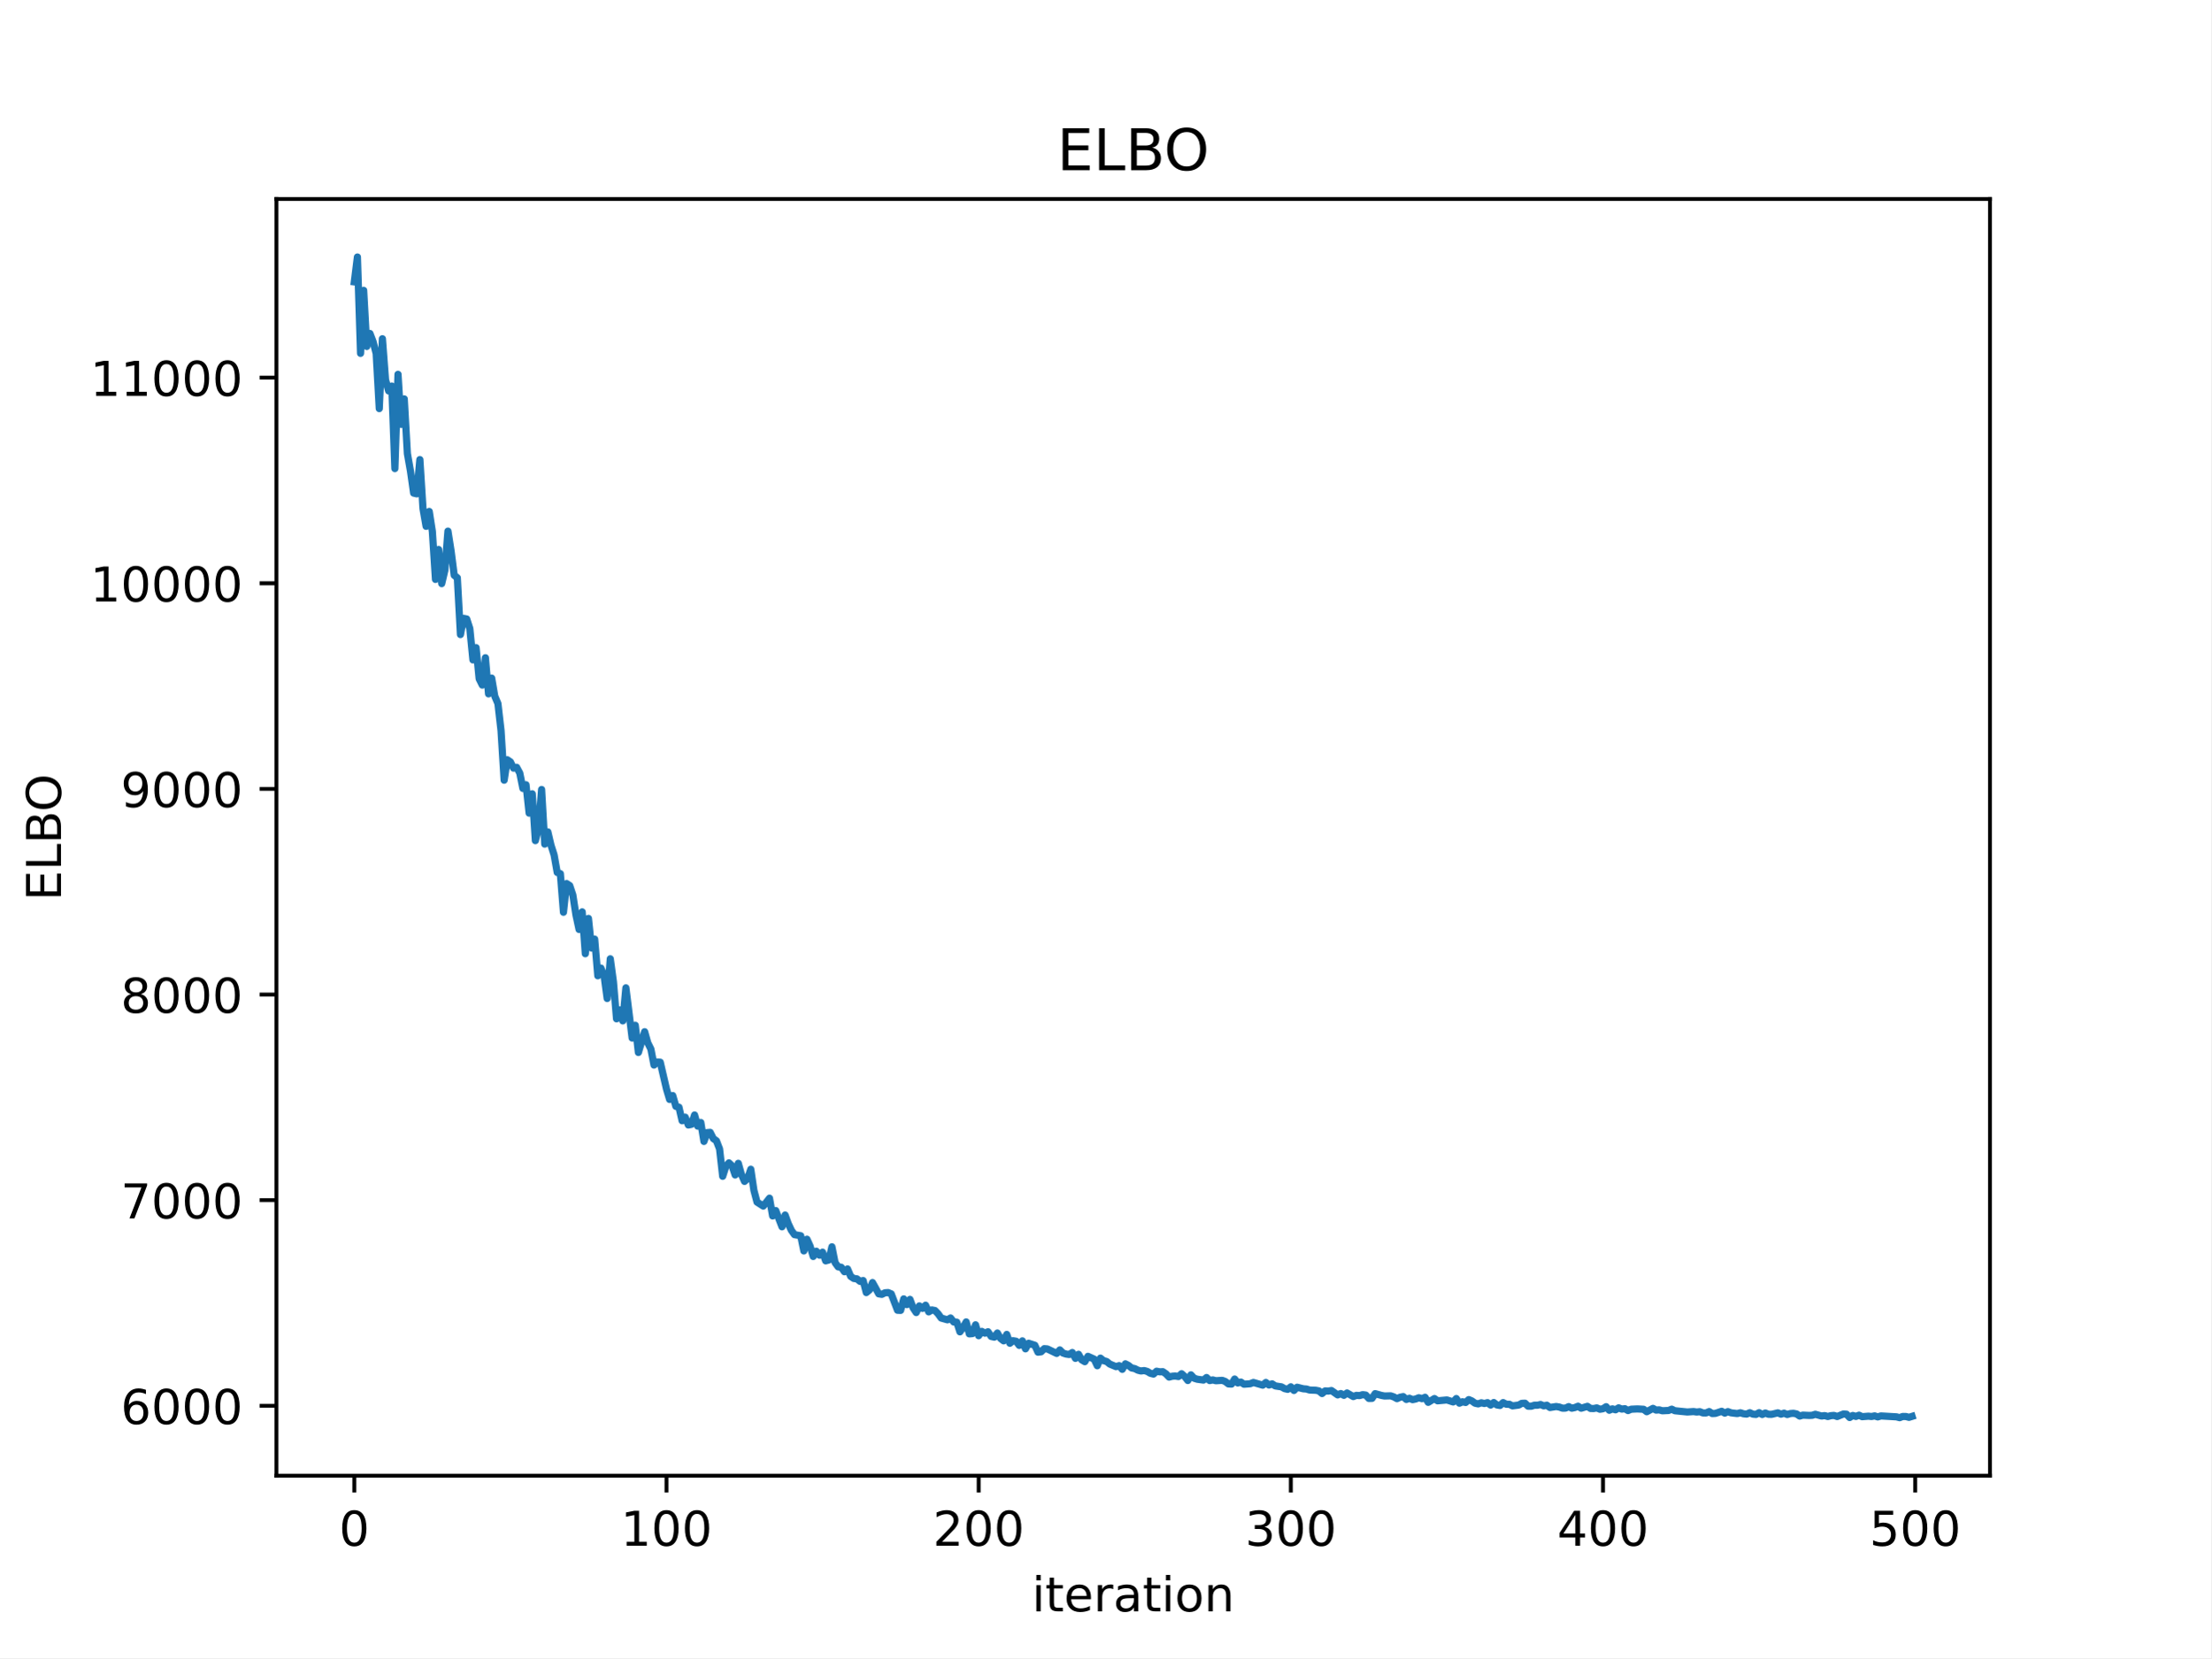
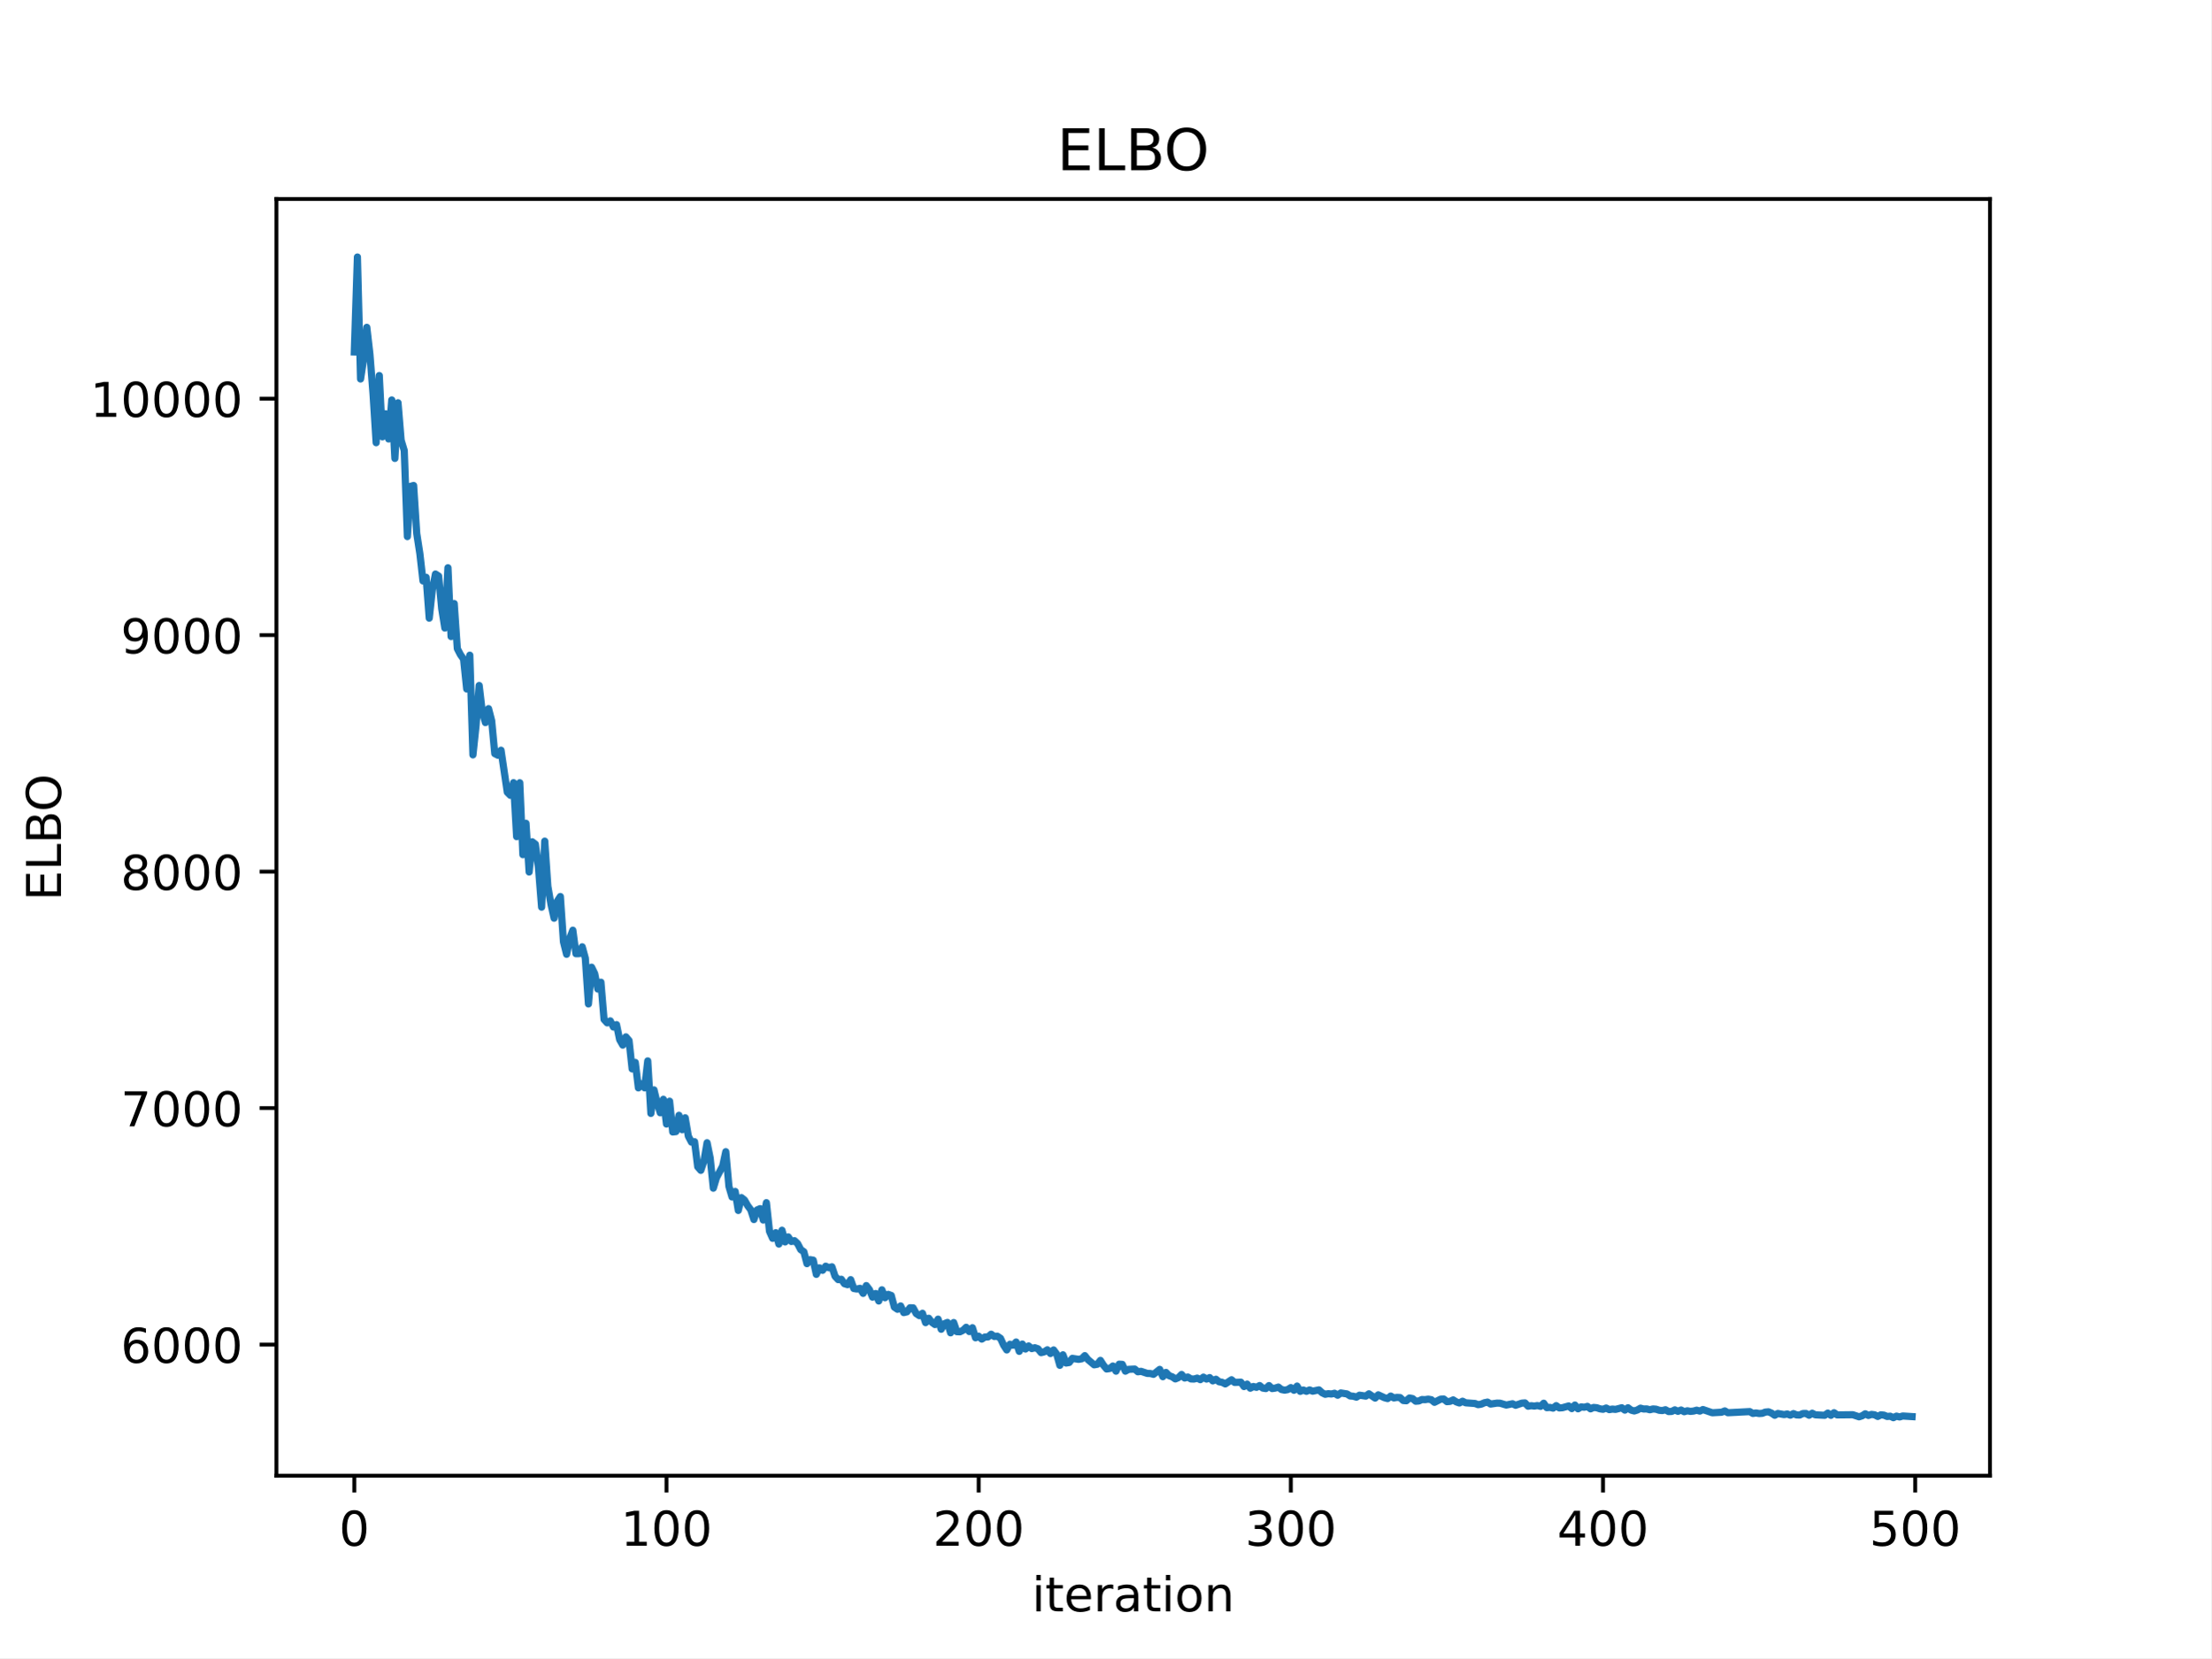
<svg xmlns="http://www.w3.org/2000/svg" xmlns:xlink="http://www.w3.org/1999/xlink" width="460.8pt" height="345.6pt" viewBox="0 0 460.8 345.6" version="1.1">
  <defs>
    <style type="text/css">*{stroke-linejoin: round; stroke-linecap: butt}</style>
  </defs>
  <g id="figure_1">
    <g id="patch_1">
      <path d="M 0 345.6  L 460.8 345.6  L 460.8 0  L 0 0  z " style="fill: #ffffff" />
    </g>
    <g id="axes_1">
      <g id="patch_2">
        <path d="M 57.6 307.584  L 414.72 307.584  L 414.72 41.472  L 57.6 41.472  z " style="fill: #ffffff" />
      </g>
      <g id="matplotlib.axis_1">
        <g id="xtick_1">
          <g id="line2d_1">
            <defs>
-               <path id="m10b130b19e" d="M 0 0  L 0 3.5  " style="stroke: #000000; stroke-width: 0.8" />
-             </defs>
-             <g>
-               <use xlink:href="#m10b130b19e" x="73.833" y="307.584" style="stroke: #000000; stroke-width: 0.8" />
+               <path id="mf46df0cdd2" d="M 0 0  L 0 3.5  " style="stroke: #000000; stroke-width: 0.8" />
+             </defs>
+             <g>
+               <use xlink:href="#mf46df0cdd2" x="73.833" y="307.584" style="stroke: #000000; stroke-width: 0.8" />
            </g>
          </g>
          <g id="text_1">
            <g transform="translate(70.65148 322.1824) scale(0.1 -0.1)">
              <defs>
                <path id="DejaVuSans-30" d="M 2034 4250  Q 1547 4250 1301 3770  Q 1056 3291 1056 2328  Q 1056 1369 1301 889  Q 1547 409 2034 409  Q 2525 409 2770 889  Q 3016 1369 3016 2328  Q 3016 3291 2770 3770  Q 2525 4250 2034 4250  z M 2034 4750  Q 2819 4750 3233 4129  Q 3647 3509 3647 2328  Q 3647 1150 3233 529  Q 2819 -91 2034 -91  Q 1250 -91 836 529  Q 422 1150 422 2328  Q 422 3509 836 4129  Q 1250 4750 2034 4750  z " transform="scale(0.015625)" />
              </defs>
              <use xlink:href="#DejaVuSans-30" />
            </g>
          </g>
        </g>
        <g id="xtick_2">
          <g id="line2d_2">
            <g>
-               <use xlink:href="#m10b130b19e" x="138.894" y="307.584" style="stroke: #000000; stroke-width: 0.8" />
+               <use xlink:href="#mf46df0cdd2" x="138.894" y="307.584" style="stroke: #000000; stroke-width: 0.8" />
            </g>
          </g>
          <g id="text_2">
            <g transform="translate(129.35 322.1824) scale(0.1 -0.1)">
              <defs>
                <path id="DejaVuSans-31" d="M 794 531  L 1825 531  L 1825 4091  L 703 3866  L 703 4441  L 1819 4666  L 2450 4666  L 2450 531  L 3481 531  L 3481 0  L 794 0  L 794 531  z " transform="scale(0.015625)" />
              </defs>
              <use xlink:href="#DejaVuSans-31" />
              <use xlink:href="#DejaVuSans-30" transform="translate(63.62305 0)" />
              <use xlink:href="#DejaVuSans-30" transform="translate(127.2461 0)" />
            </g>
          </g>
        </g>
        <g id="xtick_3">
          <g id="line2d_3">
            <g>
-               <use xlink:href="#m10b130b19e" x="203.955" y="307.584" style="stroke: #000000; stroke-width: 0.8" />
+               <use xlink:href="#mf46df0cdd2" x="203.955" y="307.584" style="stroke: #000000; stroke-width: 0.8" />
            </g>
          </g>
          <g id="text_3">
            <g transform="translate(194.411 322.1824) scale(0.1 -0.1)">
              <defs>
                <path id="DejaVuSans-32" d="M 1228 531  L 3431 531  L 3431 0  L 469 0  L 469 531  Q 828 903 1448 1529  Q 2069 2156 2228 2338  Q 2531 2678 2651 2914  Q 2772 3150 2772 3378  Q 2772 3750 2511 3984  Q 2250 4219 1831 4219  Q 1534 4219 1204 4116  Q 875 4013 500 3803  L 500 4441  Q 881 4594 1212 4672  Q 1544 4750 1819 4750  Q 2544 4750 2975 4387  Q 3406 4025 3406 3419  Q 3406 3131 3298 2873  Q 3191 2616 2906 2266  Q 2828 2175 2409 1742  Q 1991 1309 1228 531  z " transform="scale(0.015625)" />
              </defs>
              <use xlink:href="#DejaVuSans-32" />
              <use xlink:href="#DejaVuSans-30" transform="translate(63.62305 0)" />
              <use xlink:href="#DejaVuSans-30" transform="translate(127.2461 0)" />
            </g>
          </g>
        </g>
        <g id="xtick_4">
          <g id="line2d_4">
            <g>
-               <use xlink:href="#m10b130b19e" x="269.016" y="307.584" style="stroke: #000000; stroke-width: 0.8" />
+               <use xlink:href="#mf46df0cdd2" x="269.016" y="307.584" style="stroke: #000000; stroke-width: 0.8" />
            </g>
          </g>
          <g id="text_4">
            <g transform="translate(259.4721 322.1824) scale(0.1 -0.1)">
              <defs>
                <path id="DejaVuSans-33" d="M 2597 2516  Q 3050 2419 3304 2112  Q 3559 1806 3559 1356  Q 3559 666 3084 287  Q 2609 -91 1734 -91  Q 1441 -91 1130 -33  Q 819 25 488 141  L 488 750  Q 750 597 1062 519  Q 1375 441 1716 441  Q 2309 441 2620 675  Q 2931 909 2931 1356  Q 2931 1769 2642 2001  Q 2353 2234 1838 2234  L 1294 2234  L 1294 2753  L 1863 2753  Q 2328 2753 2575 2939  Q 2822 3125 2822 3475  Q 2822 3834 2567 4026  Q 2313 4219 1838 4219  Q 1578 4219 1281 4162  Q 984 4106 628 3988  L 628 4550  Q 988 4650 1302 4700  Q 1616 4750 1894 4750  Q 2613 4750 3031 4423  Q 3450 4097 3450 3541  Q 3450 3153 3228 2886  Q 3006 2619 2597 2516  z " transform="scale(0.015625)" />
              </defs>
              <use xlink:href="#DejaVuSans-33" />
              <use xlink:href="#DejaVuSans-30" transform="translate(63.62305 0)" />
              <use xlink:href="#DejaVuSans-30" transform="translate(127.2461 0)" />
            </g>
          </g>
        </g>
        <g id="xtick_5">
          <g id="line2d_5">
            <g>
-               <use xlink:href="#m10b130b19e" x="334.077" y="307.584" style="stroke: #000000; stroke-width: 0.8" />
+               <use xlink:href="#mf46df0cdd2" x="334.077" y="307.584" style="stroke: #000000; stroke-width: 0.8" />
            </g>
          </g>
          <g id="text_5">
            <g transform="translate(324.5331 322.1824) scale(0.1 -0.1)">
              <defs>
                <path id="DejaVuSans-34" d="M 2419 4116  L 825 1625  L 2419 1625  L 2419 4116  z M 2253 4666  L 3047 4666  L 3047 1625  L 3713 1625  L 3713 1100  L 3047 1100  L 3047 0  L 2419 0  L 2419 1100  L 313 1100  L 313 1709  L 2253 4666  z " transform="scale(0.015625)" />
              </defs>
              <use xlink:href="#DejaVuSans-34" />
              <use xlink:href="#DejaVuSans-30" transform="translate(63.62305 0)" />
              <use xlink:href="#DejaVuSans-30" transform="translate(127.2461 0)" />
            </g>
          </g>
        </g>
        <g id="xtick_6">
          <g id="line2d_6">
            <g>
-               <use xlink:href="#m10b130b19e" x="399.138" y="307.584" style="stroke: #000000; stroke-width: 0.8" />
+               <use xlink:href="#mf46df0cdd2" x="399.138" y="307.584" style="stroke: #000000; stroke-width: 0.8" />
            </g>
          </g>
          <g id="text_6">
            <g transform="translate(389.5941 322.1824) scale(0.1 -0.1)">
              <defs>
                <path id="DejaVuSans-35" d="M 691 4666  L 3169 4666  L 3169 4134  L 1269 4134  L 1269 2991  Q 1406 3038 1543 3061  Q 1681 3084 1819 3084  Q 2600 3084 3056 2656  Q 3513 2228 3513 1497  Q 3513 744 3044 326  Q 2575 -91 1722 -91  Q 1428 -91 1123 -41  Q 819 9 494 109  L 494 744  Q 775 591 1075 516  Q 1375 441 1709 441  Q 2250 441 2565 725  Q 2881 1009 2881 1497  Q 2881 1984 2565 2268  Q 2250 2553 1709 2553  Q 1456 2553 1204 2497  Q 953 2441 691 2322  L 691 4666  z " transform="scale(0.015625)" />
              </defs>
              <use xlink:href="#DejaVuSans-35" />
              <use xlink:href="#DejaVuSans-30" transform="translate(63.62305 0)" />
              <use xlink:href="#DejaVuSans-30" transform="translate(127.2461 0)" />
            </g>
          </g>
        </g>
        <g id="text_7">
          <g transform="translate(215.0373 335.8606) scale(0.1 -0.1)">
            <defs>
              <path id="DejaVuSans-69" d="M 603 3500  L 1178 3500  L 1178 0  L 603 0  L 603 3500  z M 603 4863  L 1178 4863  L 1178 4134  L 603 4134  L 603 4863  z " transform="scale(0.015625)" />
              <path id="DejaVuSans-74" d="M 1172 4494  L 1172 3500  L 2356 3500  L 2356 3053  L 1172 3053  L 1172 1153  Q 1172 725 1289 603  Q 1406 481 1766 481  L 2356 481  L 2356 0  L 1766 0  Q 1100 0 847 248  Q 594 497 594 1153  L 594 3053  L 172 3053  L 172 3500  L 594 3500  L 594 4494  L 1172 4494  z " transform="scale(0.015625)" />
              <path id="DejaVuSans-65" d="M 3597 1894  L 3597 1613  L 953 1613  Q 991 1019 1311 708  Q 1631 397 2203 397  Q 2534 397 2845 478  Q 3156 559 3463 722  L 3463 178  Q 3153 47 2828 -22  Q 2503 -91 2169 -91  Q 1331 -91 842 396  Q 353 884 353 1716  Q 353 2575 817 3079  Q 1281 3584 2069 3584  Q 2775 3584 3186 3129  Q 3597 2675 3597 1894  z M 3022 2063  Q 3016 2534 2758 2815  Q 2500 3097 2075 3097  Q 1594 3097 1305 2825  Q 1016 2553 972 2059  L 3022 2063  z " transform="scale(0.015625)" />
              <path id="DejaVuSans-72" d="M 2631 2963  Q 2534 3019 2420 3045  Q 2306 3072 2169 3072  Q 1681 3072 1420 2755  Q 1159 2438 1159 1844  L 1159 0  L 581 0  L 581 3500  L 1159 3500  L 1159 2956  Q 1341 3275 1631 3429  Q 1922 3584 2338 3584  Q 2397 3584 2469 3576  Q 2541 3569 2628 3553  L 2631 2963  z " transform="scale(0.015625)" />
              <path id="DejaVuSans-61" d="M 2194 1759  Q 1497 1759 1228 1600  Q 959 1441 959 1056  Q 959 750 1161 570  Q 1363 391 1709 391  Q 2188 391 2477 730  Q 2766 1069 2766 1631  L 2766 1759  L 2194 1759  z M 3341 1997  L 3341 0  L 2766 0  L 2766 531  Q 2569 213 2275 61  Q 1981 -91 1556 -91  Q 1019 -91 701 211  Q 384 513 384 1019  Q 384 1609 779 1909  Q 1175 2209 1959 2209  L 2766 2209  L 2766 2266  Q 2766 2663 2505 2880  Q 2244 3097 1772 3097  Q 1472 3097 1187 3025  Q 903 2953 641 2809  L 641 3341  Q 956 3463 1253 3523  Q 1550 3584 1831 3584  Q 2591 3584 2966 3190  Q 3341 2797 3341 1997  z " transform="scale(0.015625)" />
              <path id="DejaVuSans-6f" d="M 1959 3097  Q 1497 3097 1228 2736  Q 959 2375 959 1747  Q 959 1119 1226 758  Q 1494 397 1959 397  Q 2419 397 2687 759  Q 2956 1122 2956 1747  Q 2956 2369 2687 2733  Q 2419 3097 1959 3097  z M 1959 3584  Q 2709 3584 3137 3096  Q 3566 2609 3566 1747  Q 3566 888 3137 398  Q 2709 -91 1959 -91  Q 1206 -91 779 398  Q 353 888 353 1747  Q 353 2609 779 3096  Q 1206 3584 1959 3584  z " transform="scale(0.015625)" />
              <path id="DejaVuSans-6e" d="M 3513 2113  L 3513 0  L 2938 0  L 2938 2094  Q 2938 2591 2744 2837  Q 2550 3084 2163 3084  Q 1697 3084 1428 2787  Q 1159 2491 1159 1978  L 1159 0  L 581 0  L 581 3500  L 1159 3500  L 1159 2956  Q 1366 3272 1645 3428  Q 1925 3584 2291 3584  Q 2894 3584 3203 3211  Q 3513 2838 3513 2113  z " transform="scale(0.015625)" />
            </defs>
            <use xlink:href="#DejaVuSans-69" />
            <use xlink:href="#DejaVuSans-74" transform="translate(27.7832 0)" />
            <use xlink:href="#DejaVuSans-65" transform="translate(66.99219 0)" />
            <use xlink:href="#DejaVuSans-72" transform="translate(128.5156 0)" />
            <use xlink:href="#DejaVuSans-61" transform="translate(169.6289 0)" />
            <use xlink:href="#DejaVuSans-74" transform="translate(230.9082 0)" />
            <use xlink:href="#DejaVuSans-69" transform="translate(270.1172 0)" />
            <use xlink:href="#DejaVuSans-6f" transform="translate(297.9004 0)" />
            <use xlink:href="#DejaVuSans-6e" transform="translate(359.082 0)" />
          </g>
        </g>
      </g>
      <g id="matplotlib.axis_2">
        <g id="ytick_1">
          <g id="line2d_7">
            <defs>
-               <path id="m04a9574875" d="M 0 0  L -3.5 0  " style="stroke: #000000; stroke-width: 0.8" />
-             </defs>
-             <g>
-               <use xlink:href="#m04a9574875" x="57.6" y="293.018" style="stroke: #000000; stroke-width: 0.8" />
+               <path id="m45bbcb1def" d="M 0 0  L -3.5 0  " style="stroke: #000000; stroke-width: 0.8" />
+             </defs>
+             <g>
+               <use xlink:href="#m45bbcb1def" x="57.6" y="280.257" style="stroke: #000000; stroke-width: 0.8" />
            </g>
          </g>
          <g id="text_8">
-             <g transform="translate(25.15 296.8173) scale(0.1 -0.1)">
+             <g transform="translate(25.15 284.0561) scale(0.1 -0.1)">
              <defs>
                <path id="DejaVuSans-36" d="M 2113 2584  Q 1688 2584 1439 2293  Q 1191 2003 1191 1497  Q 1191 994 1439 701  Q 1688 409 2113 409  Q 2538 409 2786 701  Q 3034 994 3034 1497  Q 3034 2003 2786 2293  Q 2538 2584 2113 2584  z M 3366 4563  L 3366 3988  Q 3128 4100 2886 4159  Q 2644 4219 2406 4219  Q 1781 4219 1451 3797  Q 1122 3375 1075 2522  Q 1259 2794 1537 2939  Q 1816 3084 2150 3084  Q 2853 3084 3261 2657  Q 3669 2231 3669 1497  Q 3669 778 3244 343  Q 2819 -91 2113 -91  Q 1303 -91 875 529  Q 447 1150 447 2328  Q 447 3434 972 4092  Q 1497 4750 2381 4750  Q 2619 4750 2861 4703  Q 3103 4656 3366 4563  z " transform="scale(0.015625)" />
              </defs>
              <use xlink:href="#DejaVuSans-36" />
              <use xlink:href="#DejaVuSans-30" transform="translate(63.62305 0)" />
              <use xlink:href="#DejaVuSans-30" transform="translate(127.2461 0)" />
              <use xlink:href="#DejaVuSans-30" transform="translate(190.8691 0)" />
            </g>
          </g>
        </g>
        <g id="ytick_2">
          <g id="line2d_8">
            <g>
-               <use xlink:href="#m04a9574875" x="57.6" y="250.155" style="stroke: #000000; stroke-width: 0.8" />
+               <use xlink:href="#m45bbcb1def" x="57.6" y="230.963" style="stroke: #000000; stroke-width: 0.8" />
            </g>
          </g>
          <g id="text_9">
-             <g transform="translate(25.15 253.954) scale(0.1 -0.1)">
+             <g transform="translate(25.15 234.7624) scale(0.1 -0.1)">
              <defs>
                <path id="DejaVuSans-37" d="M 525 4666  L 3525 4666  L 3525 4397  L 1831 0  L 1172 0  L 2766 4134  L 525 4134  L 525 4666  z " transform="scale(0.015625)" />
              </defs>
              <use xlink:href="#DejaVuSans-37" />
              <use xlink:href="#DejaVuSans-30" transform="translate(63.62305 0)" />
              <use xlink:href="#DejaVuSans-30" transform="translate(127.2461 0)" />
              <use xlink:href="#DejaVuSans-30" transform="translate(190.8691 0)" />
            </g>
          </g>
        </g>
        <g id="ytick_3">
          <g id="line2d_9">
            <g>
-               <use xlink:href="#m04a9574875" x="57.6" y="207.292" style="stroke: #000000; stroke-width: 0.8" />
+               <use xlink:href="#m45bbcb1def" x="57.6" y="181.669" style="stroke: #000000; stroke-width: 0.8" />
            </g>
          </g>
          <g id="text_10">
-             <g transform="translate(25.15 211.0908) scale(0.1 -0.1)">
+             <g transform="translate(25.15 185.4687) scale(0.1 -0.1)">
              <defs>
                <path id="DejaVuSans-38" d="M 2034 2216  Q 1584 2216 1326 1975  Q 1069 1734 1069 1313  Q 1069 891 1326 650  Q 1584 409 2034 409  Q 2484 409 2743 651  Q 3003 894 3003 1313  Q 3003 1734 2745 1975  Q 2488 2216 2034 2216  z M 1403 2484  Q 997 2584 770 2862  Q 544 3141 544 3541  Q 544 4100 942 4425  Q 1341 4750 2034 4750  Q 2731 4750 3128 4425  Q 3525 4100 3525 3541  Q 3525 3141 3298 2862  Q 3072 2584 2669 2484  Q 3125 2378 3379 2068  Q 3634 1759 3634 1313  Q 3634 634 3220 271  Q 2806 -91 2034 -91  Q 1263 -91 848 271  Q 434 634 434 1313  Q 434 1759 690 2068  Q 947 2378 1403 2484  z M 1172 3481  Q 1172 3119 1398 2916  Q 1625 2713 2034 2713  Q 2441 2713 2670 2916  Q 2900 3119 2900 3481  Q 2900 3844 2670 4047  Q 2441 4250 2034 4250  Q 1625 4250 1398 4047  Q 1172 3844 1172 3481  z " transform="scale(0.015625)" />
              </defs>
              <use xlink:href="#DejaVuSans-38" />
              <use xlink:href="#DejaVuSans-30" transform="translate(63.62305 0)" />
              <use xlink:href="#DejaVuSans-30" transform="translate(127.2461 0)" />
              <use xlink:href="#DejaVuSans-30" transform="translate(190.8691 0)" />
            </g>
          </g>
        </g>
        <g id="ytick_4">
          <g id="line2d_10">
            <g>
-               <use xlink:href="#m04a9574875" x="57.6" y="164.428" style="stroke: #000000; stroke-width: 0.8" />
+               <use xlink:href="#m45bbcb1def" x="57.6" y="132.376" style="stroke: #000000; stroke-width: 0.8" />
            </g>
          </g>
          <g id="text_11">
-             <g transform="translate(25.15 168.2275) scale(0.1 -0.1)">
+             <g transform="translate(25.15 136.175) scale(0.1 -0.1)">
              <defs>
                <path id="DejaVuSans-39" d="M 703 97  L 703 672  Q 941 559 1184 500  Q 1428 441 1663 441  Q 2288 441 2617 861  Q 2947 1281 2994 2138  Q 2813 1869 2534 1725  Q 2256 1581 1919 1581  Q 1219 1581 811 2004  Q 403 2428 403 3163  Q 403 3881 828 4315  Q 1253 4750 1959 4750  Q 2769 4750 3195 4129  Q 3622 3509 3622 2328  Q 3622 1225 3098 567  Q 2575 -91 1691 -91  Q 1453 -91 1209 -44  Q 966 3 703 97  z M 1959 2075  Q 2384 2075 2632 2365  Q 2881 2656 2881 3163  Q 2881 3666 2632 3958  Q 2384 4250 1959 4250  Q 1534 4250 1286 3958  Q 1038 3666 1038 3163  Q 1038 2656 1286 2365  Q 1534 2075 1959 2075  z " transform="scale(0.015625)" />
              </defs>
              <use xlink:href="#DejaVuSans-39" />
              <use xlink:href="#DejaVuSans-30" transform="translate(63.62305 0)" />
              <use xlink:href="#DejaVuSans-30" transform="translate(127.2461 0)" />
              <use xlink:href="#DejaVuSans-30" transform="translate(190.8691 0)" />
            </g>
          </g>
        </g>
        <g id="ytick_5">
          <g id="line2d_11">
            <g>
-               <use xlink:href="#m04a9574875" x="57.6" y="121.565" style="stroke: #000000; stroke-width: 0.8" />
+               <use xlink:href="#m45bbcb1def" x="57.6" y="83.082" style="stroke: #000000; stroke-width: 0.8" />
            </g>
          </g>
          <g id="text_12">
-             <g transform="translate(18.7875 125.3642) scale(0.1 -0.1)">
+             <g transform="translate(18.7875 86.88125) scale(0.1 -0.1)">
              <use xlink:href="#DejaVuSans-31" />
              <use xlink:href="#DejaVuSans-30" transform="translate(63.62305 0)" />
              <use xlink:href="#DejaVuSans-30" transform="translate(127.2461 0)" />
              <use xlink:href="#DejaVuSans-30" transform="translate(190.8691 0)" />
              <use xlink:href="#DejaVuSans-30" transform="translate(254.4922 0)" />
            </g>
          </g>
        </g>
-         <g id="ytick_6">
-           <g id="line2d_12">
-             <g>
-               <use xlink:href="#m04a9574875" x="57.6" y="78.702" style="stroke: #000000; stroke-width: 0.8" />
-             </g>
-           </g>
-           <g id="text_13">
-             <g transform="translate(18.7875 82.50096) scale(0.1 -0.1)">
-               <use xlink:href="#DejaVuSans-31" />
-               <use xlink:href="#DejaVuSans-31" transform="translate(63.62305 0)" />
-               <use xlink:href="#DejaVuSans-30" transform="translate(127.2461 0)" />
-               <use xlink:href="#DejaVuSans-30" transform="translate(190.8691 0)" />
-               <use xlink:href="#DejaVuSans-30" transform="translate(254.4922 0)" />
-             </g>
-           </g>
-         </g>
-         <g id="text_14">
+         <g id="text_13">
          <g transform="translate(12.70781 187.7522) rotate(-90) scale(0.1 -0.1)">
            <defs>
              <path id="DejaVuSans-45" d="M 628 4666  L 3578 4666  L 3578 4134  L 1259 4134  L 1259 2753  L 3481 2753  L 3481 2222  L 1259 2222  L 1259 531  L 3634 531  L 3634 0  L 628 0  L 628 4666  z " transform="scale(0.015625)" />
              <path id="DejaVuSans-4c" d="M 628 4666  L 1259 4666  L 1259 531  L 3531 531  L 3531 0  L 628 0  L 628 4666  z " transform="scale(0.015625)" />
              <path id="DejaVuSans-42" d="M 1259 2228  L 1259 519  L 2272 519  Q 2781 519 3026 730  Q 3272 941 3272 1375  Q 3272 1813 3026 2020  Q 2781 2228 2272 2228  L 1259 2228  z M 1259 4147  L 1259 2741  L 2194 2741  Q 2656 2741 2882 2914  Q 3109 3088 3109 3444  Q 3109 3797 2882 3972  Q 2656 4147 2194 4147  L 1259 4147  z M 628 4666  L 2241 4666  Q 2963 4666 3353 4366  Q 3744 4066 3744 3513  Q 3744 3084 3544 2831  Q 3344 2578 2956 2516  Q 3422 2416 3680 2098  Q 3938 1781 3938 1306  Q 3938 681 3513 340  Q 3088 0 2303 0  L 628 0  L 628 4666  z " transform="scale(0.015625)" />
              <path id="DejaVuSans-4f" d="M 2522 4238  Q 1834 4238 1429 3725  Q 1025 3213 1025 2328  Q 1025 1447 1429 934  Q 1834 422 2522 422  Q 3209 422 3611 934  Q 4013 1447 4013 2328  Q 4013 3213 3611 3725  Q 3209 4238 2522 4238  z M 2522 4750  Q 3503 4750 4090 4092  Q 4678 3434 4678 2328  Q 4678 1225 4090 567  Q 3503 -91 2522 -91  Q 1538 -91 948 565  Q 359 1222 359 2328  Q 359 3434 948 4092  Q 1538 4750 2522 4750  z " transform="scale(0.015625)" />
            </defs>
            <use xlink:href="#DejaVuSans-45" />
            <use xlink:href="#DejaVuSans-4c" transform="translate(63.18359 0)" />
            <use xlink:href="#DejaVuSans-42" transform="translate(118.8965 0)" />
            <use xlink:href="#DejaVuSans-4f" transform="translate(185.75 0)" />
          </g>
        </g>
      </g>
-       <g id="line2d_13">
-         <path d="M 73.833 58.743  L 74.483 53.568  L 75.134 73.647  L 75.785 60.516  L 76.435 72.204  L 77.086 69.504  L 77.736 71.184  L 78.387 73.666  L 79.038 85.159  L 79.688 70.599  L 80.339 79.147  L 80.989 81.473  L 81.64 80.463  L 82.291 97.66  L 82.941 78.018  L 83.592 88.445  L 84.242 83.138  L 84.893 94.543  L 85.544 98.21  L 86.194 102.771  L 86.845 102.933  L 87.496 95.787  L 88.146 106.028  L 88.797 109.702  L 89.447 106.598  L 90.098 110.757  L 90.749 120.767  L 91.399 114.523  L 92.05 121.635  L 92.7 118.881  L 93.351 110.705  L 94.002 114.839  L 94.652 119.899  L 95.303 120.425  L 95.953 132.264  L 96.604 128.876  L 97.255 129.006  L 97.905 131.008  L 98.556 137.538  L 99.207 134.987  L 99.857 141.484  L 100.508 142.792  L 101.158 137.088  L 101.809 144.626  L 102.46 141.339  L 103.11 145.106  L 103.761 146.641  L 104.411 152.254  L 105.062 162.616  L 105.713 158.354  L 106.363 158.796  L 107.014 160.1  L 107.664 159.926  L 108.315 161.131  L 108.966 164.329  L 109.616 163.564  L 110.267 169.481  L 110.918 165.454  L 111.568 175.217  L 112.219 172.586  L 112.869 164.553  L 113.52 175.937  L 114.171 173.395  L 114.821 176.167  L 115.472 178.203  L 116.122 181.844  L 116.773 182.101  L 117.424 190.144  L 118.074 184.164  L 118.725 184.582  L 119.375 186.533  L 120.026 190.724  L 120.677 193.727  L 121.327 190.059  L 121.978 198.786  L 122.629 191.425  L 123.279 197.601  L 123.93 195.743  L 124.58 203.388  L 125.231 201.78  L 125.882 203.367  L 126.532 208.12  L 127.183 199.845  L 127.833 204.634  L 128.484 212.351  L 129.135 210.498  L 129.785 212.78  L 130.436 205.899  L 131.737 216.358  L 132.388 213.694  L 133.038 219.37  L 134.339 215.045  L 134.99 217.346  L 135.641 218.657  L 136.291 221.991  L 136.942 221.356  L 137.593 221.4  L 138.894 226.997  L 139.544 229.163  L 140.195 228.347  L 140.846 230.601  L 141.496 230.783  L 142.147 233.6  L 142.797 232.855  L 143.448 234.485  L 144.099 234.353  L 144.749 232.403  L 145.4 234.721  L 146.05 233.968  L 146.701 237.909  L 147.352 236.071  L 148.002 236.018  L 148.653 237.322  L 149.304 237.782  L 149.954 239.47  L 150.605 245.183  L 151.255 243.155  L 151.906 242.378  L 152.557 242.998  L 153.207 244.906  L 153.858 242.47  L 154.508 244.785  L 155.159 246.245  L 155.81 245.635  L 156.46 243.711  L 157.111 248.093  L 157.761 250.553  L 159.063 251.39  L 160.364 249.747  L 161.015 253.444  L 161.665 252.32  L 162.966 255.701  L 163.617 253.254  L 164.268 255.041  L 164.918 256.439  L 165.569 257.337  L 166.87 257.569  L 167.521 260.736  L 168.171 258.296  L 168.822 259.724  L 169.472 261.889  L 170.123 260.798  L 170.774 261.621  L 171.424 260.999  L 172.075 262.806  L 172.725 262.627  L 173.376 259.874  L 174.027 263.175  L 174.677 264.056  L 175.328 264.151  L 175.979 265.07  L 176.629 264.493  L 177.28 266.035  L 177.93 266.471  L 178.581 266.555  L 179.232 267.079  L 179.882 266.912  L 180.533 269.419  L 181.183 268.88  L 181.834 267.327  L 183.135 269.684  L 183.786 269.782  L 184.436 269.458  L 185.087 269.411  L 185.738 269.69  L 187.039 273.096  L 187.69 273.125  L 188.34 270.733  L 188.991 271.926  L 189.641 270.838  L 190.292 272.61  L 190.943 273.579  L 191.593 272.193  L 192.244 272.714  L 192.894 272.052  L 193.545 273.438  L 194.196 273.032  L 194.846 273.154  L 195.497 273.831  L 196.147 274.724  L 197.449 275.093  L 198.099 274.71  L 198.75 275.544  L 199.401 275.593  L 200.051 277.6  L 200.702 276.695  L 201.352 275.535  L 202.003 278.023  L 202.654 277.964  L 203.304 276.134  L 203.955 278.407  L 204.605 277.501  L 205.256 277.875  L 205.907 277.582  L 206.557 278.557  L 207.208 278.71  L 207.858 277.844  L 208.509 278.977  L 209.16 279.476  L 209.81 278.139  L 210.461 279.98  L 211.112 279.451  L 211.762 279.559  L 212.413 280.428  L 213.063 279.482  L 213.714 281.14  L 214.365 279.98  L 215.666 280.399  L 216.316 281.842  L 216.967 281.761  L 217.618 281.11  L 218.268 281.163  L 220.22 282.1  L 220.871 281.365  L 221.521 282.016  L 222.172 282.233  L 222.822 282.325  L 223.473 281.909  L 224.124 283.132  L 224.774 282.282  L 225.425 283.431  L 226.076 283.821  L 226.726 282.702  L 228.027 283.29  L 228.678 284.665  L 229.329 283.081  L 229.979 283.609  L 230.63 283.783  L 231.28 284.313  L 232.582 284.858  L 233.232 284.642  L 233.883 285.415  L 234.533 284.269  L 235.184 284.609  L 235.835 285.133  L 236.485 285.261  L 237.136 285.594  L 237.787 285.759  L 238.437 285.665  L 239.088 285.85  L 239.738 286.237  L 240.389 286.408  L 241.04 285.802  L 241.69 285.937  L 242.341 285.907  L 242.991 286.35  L 243.642 287.034  L 244.293 286.852  L 244.943 286.814  L 245.594 286.918  L 246.244 286.332  L 246.895 286.907  L 247.546 287.745  L 248.196 286.563  L 248.847 287.264  L 249.498 287.473  L 250.799 287.654  L 251.449 287.119  L 252.1 287.757  L 252.751 287.619  L 253.401 287.792  L 254.702 287.704  L 255.353 287.948  L 256.004 288.455  L 256.654 288.491  L 257.305 287.434  L 257.955 288.254  L 258.606 288.07  L 259.257 288.519  L 260.558 288.417  L 261.208 288.149  L 263.16 288.716  L 263.811 288.149  L 264.462 288.691  L 265.112 288.436  L 265.763 288.868  L 267.064 289.066  L 267.715 289.436  L 268.365 289.586  L 269.016 289.059  L 269.666 289.822  L 270.317 289.143  L 271.618 289.474  L 272.269 289.519  L 272.919 289.73  L 274.221 289.779  L 274.871 289.909  L 275.522 290.46  L 276.173 289.909  L 276.823 289.952  L 277.474 289.831  L 278.775 290.744  L 279.426 290.46  L 280.076 290.831  L 280.727 290.339  L 282.028 291.091  L 282.679 290.835  L 283.329 290.887  L 283.98 290.695  L 284.63 290.777  L 285.281 291.487  L 285.932 291.469  L 286.582 290.482  L 287.884 290.848  L 288.534 290.976  L 289.835 290.939  L 290.486 291.17  L 291.137 291.529  L 291.787 291.232  L 292.438 291.097  L 293.088 291.694  L 293.739 291.447  L 294.39 291.736  L 295.04 291.597  L 295.691 291.336  L 296.341 291.532  L 296.992 291.243  L 297.643 292.292  L 298.944 291.502  L 299.595 291.973  L 301.546 291.796  L 302.848 292.214  L 303.498 291.5  L 304.149 292.47  L 304.799 292.173  L 305.45 292.319  L 306.101 291.721  L 306.751 292.002  L 307.402 292.475  L 308.052 292.617  L 308.703 292.387  L 309.354 292.536  L 310.004 292.359  L 310.655 292.864  L 311.305 292.332  L 311.956 292.838  L 312.607 292.949  L 313.257 292.347  L 313.908 292.692  L 314.559 292.697  L 315.209 293.033  L 316.51 292.861  L 317.161 292.502  L 317.812 292.472  L 318.462 293.102  L 319.113 293.109  L 319.763 292.898  L 320.414 292.898  L 321.065 292.747  L 321.715 293.028  L 322.366 292.895  L 323.016 293.375  L 324.318 293.163  L 324.968 293.278  L 325.619 293.512  L 326.27 293.501  L 326.92 293.184  L 327.571 293.519  L 328.221 293.375  L 328.872 293.104  L 329.523 293.52  L 330.824 293.126  L 331.474 293.569  L 332.125 293.585  L 332.776 293.451  L 333.426 293.731  L 334.077 293.628  L 334.727 293.2  L 335.378 293.94  L 336.029 293.649  L 336.679 293.848  L 337.33 293.439  L 337.981 293.703  L 338.631 293.618  L 339.282 294.008  L 339.932 293.725  L 341.234 293.665  L 342.535 293.739  L 343.185 294.25  L 344.487 293.549  L 345.137 293.912  L 345.788 293.859  L 346.438 294.052  L 347.74 293.988  L 348.39 293.717  L 349.041 294.044  L 351.643 294.309  L 352.945 294.218  L 353.595 294.319  L 354.246 294.243  L 354.896 294.502  L 355.547 294.513  L 356.198 294.22  L 356.848 294.637  L 357.499 294.597  L 358.8 294.158  L 359.451 294.543  L 360.101 294.23  L 360.752 294.481  L 362.053 294.638  L 362.704 294.468  L 363.354 294.68  L 364.005 294.746  L 364.656 294.456  L 365.306 294.756  L 365.957 294.813  L 366.607 294.449  L 367.258 294.83  L 367.909 294.52  L 368.559 294.791  L 369.21 294.797  L 370.511 294.484  L 371.162 294.763  L 371.812 294.553  L 372.463 294.832  L 373.113 294.632  L 373.764 294.583  L 374.415 294.712  L 375.065 295.158  L 375.716 294.96  L 377.017 295.023  L 377.668 294.997  L 378.318 294.781  L 379.62 295.15  L 380.27 295.051  L 380.921 295.247  L 381.571 295.068  L 382.222 295.017  L 382.873 295.25  L 384.174 294.724  L 384.824 294.768  L 385.475 295.456  L 386.126 295.028  L 386.776 295.232  L 387.427 294.973  L 388.078 295.281  L 389.379 295.177  L 390.029 295.245  L 390.68 295.117  L 391.331 295.329  L 391.981 295.126  L 395.234 295.315  L 395.885 295.488  L 396.535 295.237  L 397.186 295.244  L 397.837 295.419  L 398.487 295.215  L 398.487 295.215  " clip-path="url(#p6fa9af30b2)" style="fill: none; stroke: #1f77b4; stroke-width: 1.5; stroke-linecap: square" />
+       <g id="line2d_12">
+         <path d="M 73.833 73.346  L 74.483 53.568  L 75.134 78.991  L 75.785 74.783  L 76.435 68.221  L 77.086 73.824  L 77.736 82.067  L 78.387 92.269  L 79.038 78.269  L 79.688 91.039  L 80.339 86.23  L 80.989 91.492  L 81.64 83.359  L 82.291 95.545  L 82.941 83.943  L 83.592 91.766  L 84.242 93.91  L 84.893 111.832  L 85.544 101.37  L 86.194 101.19  L 86.845 111.195  L 87.496 115.392  L 88.146 121.08  L 88.797 120.322  L 89.447 128.843  L 90.098 122.855  L 90.749 119.639  L 91.399 120.06  L 92.05 126.876  L 92.7 130.899  L 93.351 118.337  L 94.002 132.669  L 94.652 125.793  L 95.303 135.197  L 95.953 136.449  L 96.604 137.37  L 97.255 143.598  L 97.905 136.566  L 98.556 157.34  L 99.207 151.221  L 99.857 142.88  L 100.508 148.388  L 101.158 150.608  L 101.809 147.705  L 102.46 150.234  L 103.11 157.082  L 103.761 157.414  L 104.411 156.367  L 105.713 165.119  L 106.363 165.773  L 107.014 163.133  L 107.664 174.378  L 108.315 163.147  L 108.966 178.146  L 109.616 171.608  L 110.267 181.748  L 110.918 175.45  L 111.568 175.956  L 112.219 180.926  L 112.869 189.082  L 113.52 175.319  L 114.171 184.744  L 114.821 188.493  L 115.472 191.383  L 116.122 187.853  L 116.773 186.865  L 117.424 196.307  L 118.074 198.904  L 118.725 195.581  L 119.375 193.888  L 120.026 198.784  L 120.677 198.774  L 121.327 197.346  L 121.978 199.725  L 122.629 209.251  L 123.279 201.597  L 123.93 202.931  L 124.58 206.145  L 125.231 204.722  L 125.882 212.483  L 126.532 213.196  L 127.183 212.782  L 127.833 214.058  L 128.484 213.568  L 129.135 216.7  L 129.785 217.838  L 130.436 216.114  L 131.086 216.882  L 131.737 222.796  L 132.388 221.44  L 133.038 226.747  L 133.689 225.887  L 134.339 226.738  L 134.99 221.13  L 135.641 232.074  L 136.291 227.168  L 136.942 229.836  L 137.593 231.943  L 138.243 229.133  L 138.894 234.285  L 139.544 229.528  L 140.195 235.94  L 140.846 235.87  L 141.496 232.469  L 142.147 235.473  L 142.797 232.983  L 143.448 236.816  L 144.099 238.057  L 144.749 237.971  L 145.4 243.196  L 146.05 243.942  L 146.701 241.971  L 147.352 238.187  L 148.002 241.366  L 148.653 247.653  L 149.304 245.49  L 150.605 243.034  L 151.255 240.054  L 151.906 247.291  L 152.557 249.491  L 153.207 248.335  L 153.858 252.296  L 154.508 249.621  L 155.159 250.139  L 155.81 251.294  L 156.46 252.163  L 157.111 254.191  L 157.761 252.203  L 158.412 251.921  L 159.063 254.298  L 159.713 250.678  L 160.364 256.655  L 161.015 258.113  L 161.665 256.929  L 162.316 259.308  L 162.966 256.427  L 163.617 258.862  L 164.268 257.811  L 164.918 258.763  L 165.569 258.6  L 166.219 259.21  L 166.87 260.462  L 167.521 260.907  L 168.171 263.389  L 168.822 262.552  L 169.472 262.664  L 170.123 265.619  L 170.774 264.264  L 171.424 264.775  L 172.075 263.918  L 172.725 264.24  L 173.376 264.044  L 174.027 266.027  L 174.677 266.712  L 175.328 266.639  L 175.979 267.567  L 176.629 267.774  L 177.28 266.727  L 177.93 268.564  L 178.581 268.68  L 179.232 268.532  L 179.882 269.583  L 180.533 267.956  L 181.183 268.798  L 181.834 270.371  L 182.485 269.611  L 183.135 271.17  L 183.786 268.84  L 184.436 270.495  L 185.087 269.783  L 185.738 270.015  L 186.388 272.455  L 187.039 272.899  L 187.69 272.198  L 188.34 273.589  L 188.991 273.435  L 189.641 272.587  L 190.292 272.598  L 190.943 273.794  L 191.593 274.226  L 192.244 273.735  L 192.894 275.686  L 193.545 274.763  L 194.196 275.605  L 194.846 276.081  L 195.497 274.954  L 196.147 277.064  L 196.798 275.911  L 197.449 275.639  L 198.099 277.804  L 198.75 275.659  L 199.401 277.56  L 200.051 277.593  L 200.702 277.277  L 201.352 276.652  L 202.003 277.542  L 202.654 276.741  L 203.304 278.842  L 203.955 278.512  L 204.605 279.112  L 205.256 278.673  L 205.907 278.663  L 206.557 278.094  L 207.208 278.57  L 207.858 278.517  L 208.509 278.952  L 209.16 280.379  L 209.81 281.375  L 210.461 280.198  L 211.112 280.397  L 211.762 279.719  L 212.413 281.67  L 213.063 280.149  L 213.714 281.186  L 214.365 280.542  L 215.015 281.089  L 215.666 280.914  L 216.316 281.138  L 216.967 281.936  L 217.618 281.775  L 218.268 281.342  L 218.919 282.123  L 219.569 281.372  L 220.22 282.247  L 220.871 284.579  L 221.521 282.388  L 222.172 284.101  L 222.822 283.987  L 223.473 283.129  L 224.774 283.334  L 225.425 283.225  L 226.076 282.562  L 226.726 283.382  L 228.027 284.474  L 228.678 284.355  L 229.329 283.549  L 229.979 284.572  L 230.63 285.347  L 231.28 285.241  L 231.931 284.721  L 232.582 285.796  L 233.232 284.341  L 233.883 284.378  L 234.533 285.795  L 235.184 285.422  L 236.485 285.36  L 237.136 285.923  L 237.787 285.824  L 239.088 286.265  L 239.738 286.283  L 240.389 286.457  L 241.69 285.427  L 242.341 286.949  L 242.991 286.059  L 243.642 286.737  L 244.293 286.972  L 244.943 287.413  L 245.594 287.132  L 246.244 286.485  L 246.895 287.228  L 247.546 287.018  L 248.196 287.413  L 248.847 287.44  L 249.498 287.243  L 250.148 287.566  L 250.799 287.038  L 251.449 287.447  L 252.1 287.134  L 252.751 287.821  L 253.401 287.476  L 254.052 288.006  L 254.702 288.12  L 255.353 288.455  L 256.654 287.59  L 257.305 288.15  L 258.606 288.096  L 259.257 289.001  L 259.907 288.495  L 260.558 289.349  L 261.208 288.99  L 261.859 289.167  L 262.51 288.795  L 263.16 289.322  L 263.811 289.424  L 264.462 288.8  L 265.112 289.423  L 265.763 289.33  L 266.413 289.112  L 267.064 289.622  L 267.715 289.759  L 268.365 289.643  L 269.016 289.226  L 269.666 289.78  L 270.317 288.903  L 270.968 290.012  L 271.618 289.724  L 272.269 289.998  L 272.919 289.708  L 273.57 289.971  L 274.871 289.696  L 275.522 290.293  L 276.173 290.613  L 276.823 290.491  L 277.474 290.558  L 278.124 290.395  L 278.775 290.814  L 279.426 290.338  L 280.727 290.545  L 281.377 290.967  L 282.028 291.016  L 282.679 291.216  L 283.329 290.799  L 284.63 291  L 285.281 290.52  L 286.582 291.411  L 287.233 290.732  L 288.534 291.338  L 289.185 291.511  L 289.835 290.984  L 290.486 291.379  L 291.137 291.265  L 291.787 291.304  L 292.438 291.912  L 293.088 291.962  L 293.739 291.392  L 294.39 291.515  L 295.04 292.059  L 295.691 292.01  L 296.341 291.706  L 296.992 291.738  L 297.643 291.632  L 298.293 291.747  L 298.944 292.288  L 300.245 291.632  L 300.896 291.611  L 301.546 292.15  L 302.197 292.089  L 302.848 291.787  L 303.498 292.201  L 304.149 292.427  L 304.799 292.06  L 305.45 292.393  L 307.402 292.535  L 308.052 292.782  L 308.703 292.669  L 309.354 292.384  L 310.004 292.246  L 310.655 292.656  L 311.956 292.456  L 312.607 292.47  L 313.908 292.86  L 315.209 292.589  L 315.86 292.907  L 317.161 292.461  L 317.812 292.412  L 318.462 293.103  L 319.113 292.994  L 319.763 293.073  L 320.414 292.962  L 321.065 293.134  L 321.715 292.477  L 322.366 293.407  L 323.016 293.343  L 323.667 293.505  L 324.318 292.983  L 324.968 293.461  L 325.619 293.417  L 326.92 293.046  L 327.571 293.598  L 328.221 292.857  L 328.872 293.64  L 329.523 293.242  L 330.173 293.323  L 330.824 293.138  L 331.474 293.65  L 332.125 293.355  L 332.776 293.421  L 333.426 293.645  L 334.077 293.742  L 334.727 293.478  L 335.378 293.813  L 336.029 293.696  L 336.679 293.764  L 337.981 293.422  L 338.631 293.914  L 339.282 293.426  L 339.932 293.913  L 340.583 294.093  L 341.234 293.885  L 341.884 293.51  L 342.535 293.684  L 343.185 293.666  L 343.836 293.84  L 344.487 293.669  L 345.137 293.724  L 345.788 293.947  L 346.438 294.004  L 347.089 293.84  L 347.74 294.213  L 348.39 294.191  L 349.041 293.863  L 349.691 294.169  L 350.342 293.891  L 350.993 294.247  L 351.643 294.059  L 352.294 294.176  L 352.945 294.112  L 353.595 293.927  L 354.246 294.123  L 354.896 293.796  L 356.848 294.47  L 358.8 294.355  L 359.451 294.081  L 360.101 294.464  L 364.656 294.226  L 365.306 294.613  L 365.957 294.509  L 366.607 294.628  L 367.258 294.583  L 367.909 294.327  L 368.559 294.27  L 369.21 294.55  L 369.86 294.99  L 370.511 294.613  L 371.812 294.854  L 372.463 294.721  L 373.113 294.97  L 373.764 294.643  L 374.415 294.924  L 375.065 294.938  L 375.716 294.627  L 376.367 294.613  L 377.017 294.984  L 377.668 294.566  L 378.318 294.898  L 380.27 294.997  L 380.921 294.54  L 381.571 295.001  L 382.222 294.458  L 382.873 294.911  L 386.126 294.875  L 387.427 295.307  L 388.078 295.098  L 388.728 294.683  L 389.379 295.024  L 390.029 294.808  L 390.68 294.894  L 391.331 295.233  L 391.981 294.898  L 392.632 294.966  L 393.282 295.239  L 393.933 295.182  L 394.584 295.488  L 395.234 295.167  L 395.885 295.338  L 396.535 295.139  L 398.487 295.264  L 398.487 295.264  " clip-path="url(#pfaad61ef7d)" style="fill: none; stroke: #1f77b4; stroke-width: 1.5; stroke-linecap: square" />
      </g>
      <g id="patch_3">
        <path d="M 57.6 307.584  L 57.6 41.472  " style="fill: none; stroke: #000000; stroke-width: 0.8; stroke-linejoin: miter; stroke-linecap: square" />
      </g>
      <g id="patch_4">
        <path d="M 414.72 307.584  L 414.72 41.472  " style="fill: none; stroke: #000000; stroke-width: 0.8; stroke-linejoin: miter; stroke-linecap: square" />
      </g>
      <g id="patch_5">
        <path d="M 57.6 307.584  L 414.72 307.584  " style="fill: none; stroke: #000000; stroke-width: 0.8; stroke-linejoin: miter; stroke-linecap: square" />
      </g>
      <g id="patch_6">
        <path d="M 57.6 41.472  L 414.72 41.472  " style="fill: none; stroke: #000000; stroke-width: 0.8; stroke-linejoin: miter; stroke-linecap: square" />
      </g>
-       <g id="text_15">
+       <g id="text_14">
        <g transform="translate(220.2909 35.472) scale(0.12 -0.12)">
          <use xlink:href="#DejaVuSans-45" />
          <use xlink:href="#DejaVuSans-4c" transform="translate(63.18359 0)" />
          <use xlink:href="#DejaVuSans-42" transform="translate(118.8965 0)" />
          <use xlink:href="#DejaVuSans-4f" transform="translate(185.75 0)" />
        </g>
      </g>
    </g>
  </g>
  <defs>
-     <clipPath id="p6fa9af30b2">
+     <clipPath id="pfaad61ef7d">
      <rect x="57.6" y="41.472" width="357.12" height="266.112" />
    </clipPath>
  </defs>
</svg>
